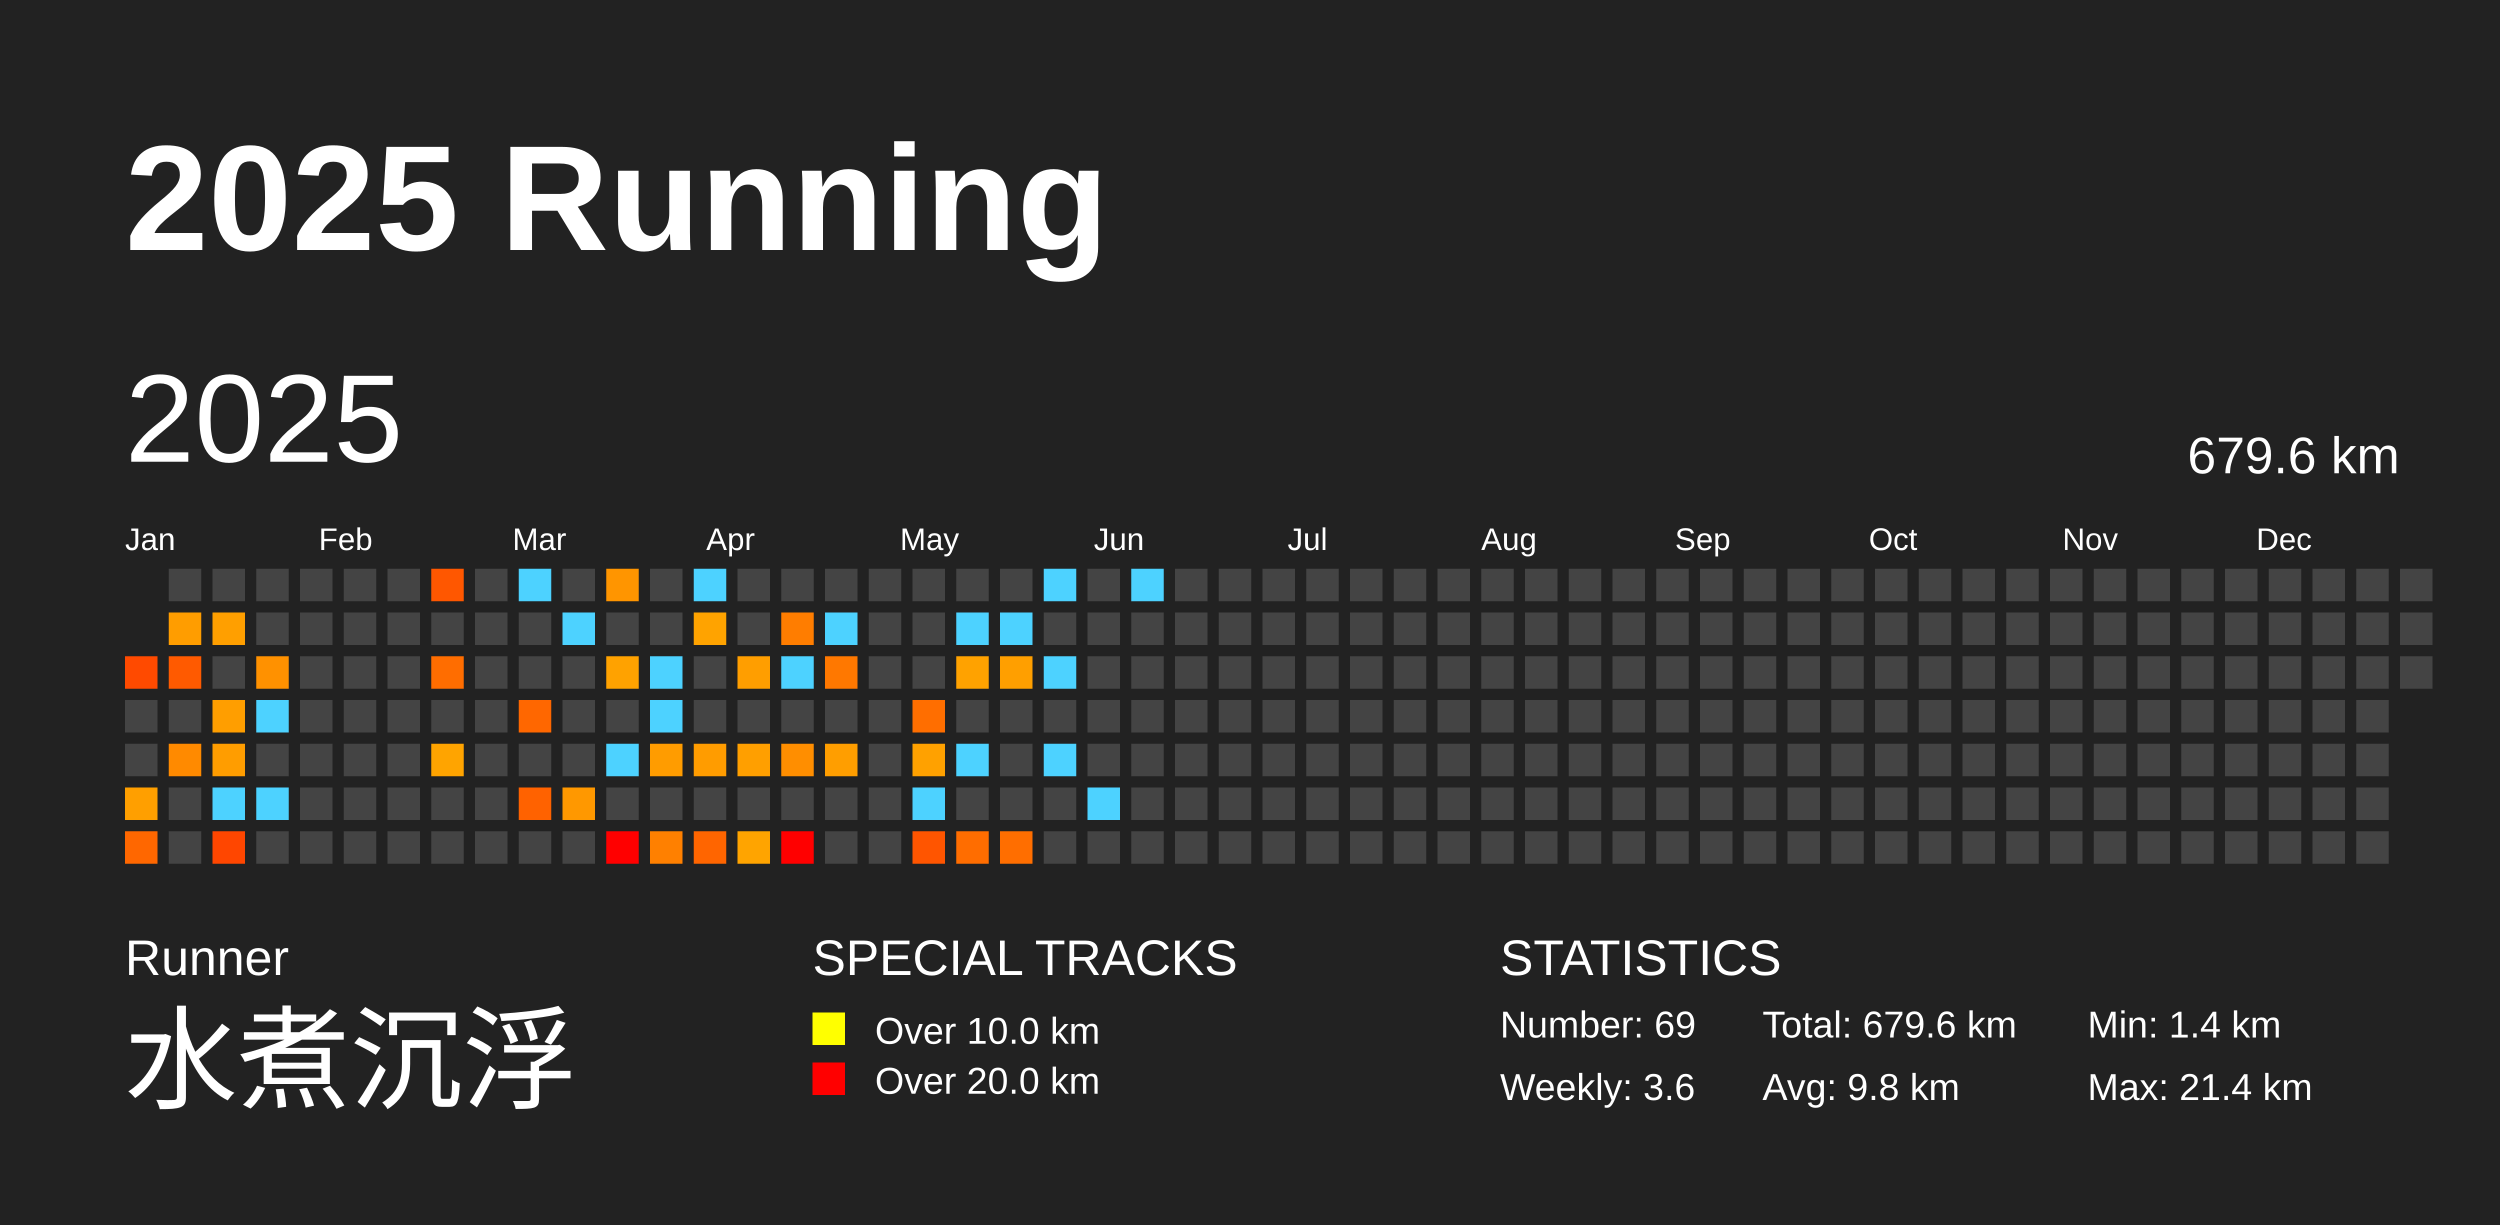
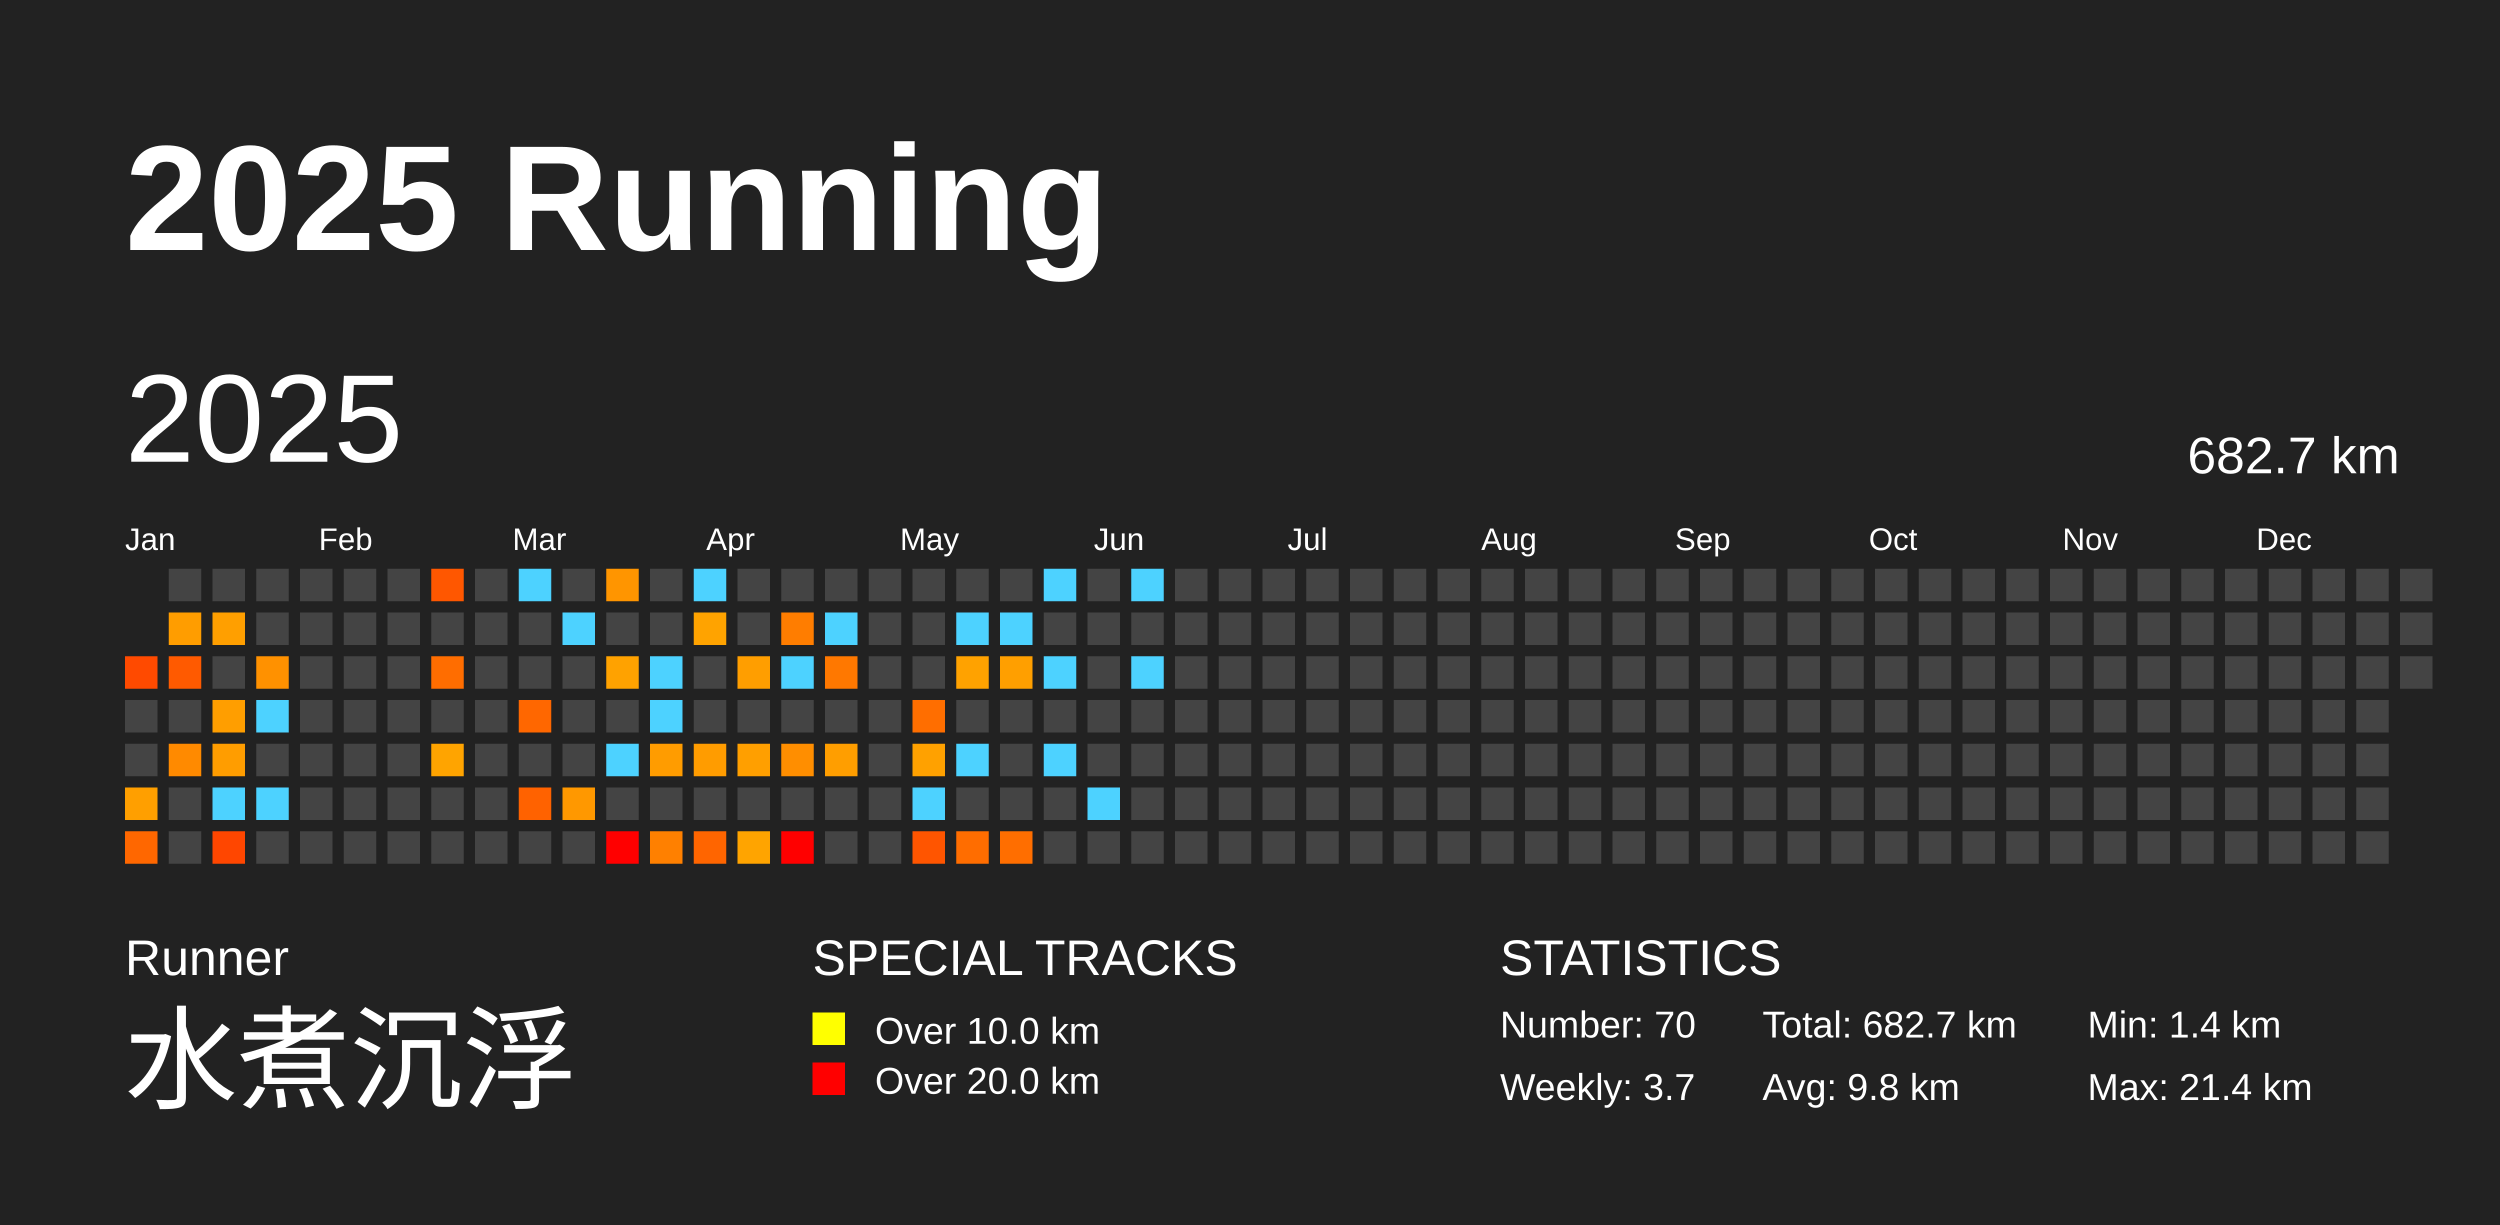
<svg xmlns="http://www.w3.org/2000/svg" baseProfile="full" height="98mm" version="1.1" viewBox="0,0,200,98" width="200mm">
  <defs />
  <rect fill="#222222" height="98" width="200" x="0" y="0" />
  <text fill="#FFFFFF" style="font-size:12px; font-family:Arial; font-weight:bold;" x="10" y="20">2025 Running</text>
  <text fill="#FFFFFF" style="font-size:4px; font-family:Arial" x="10" y="78">Runner</text>
  <text fill="#FFFFFF" style="font-size:9px; font-family:Arial" x="10" y="88">水煮沉浮</text>
  <text fill="#FFFFFF" style="font-size:4px; font-family:Arial" x="65" y="78">SPECIAL TRACKS</text>
  <rect fill="yellow" height="2.6" width="2.6" x="65" y="81" />
  <text fill="#FFFFFF" style="font-size:3px; font-family:Arial" x="70" y="83.5">Over 10.0 km</text>
  <rect fill="red" height="2.6" width="2.6" x="65" y="85" />
  <text fill="#FFFFFF" style="font-size:3px; font-family:Arial" x="70" y="87.5">Over 20.0 km</text>
  <text fill="#FFFFFF" style="font-size:4px; font-family:Arial" x="120" y="78">STATISTICS</text>
-   <text fill="#FFFFFF" style="font-size:3px; font-family:Arial" x="120" y="83">Number: 69</text>
-   <text fill="#FFFFFF" style="font-size:3px; font-family:Arial" x="120" y="88">Weekly: 3.6</text>
-   <text fill="#FFFFFF" style="font-size:3px; font-family:Arial" x="141" y="83">Total: 679.6 km</text>
+   <text fill="#FFFFFF" style="font-size:3px; font-family:Arial" x="120" y="83">Number: 70</text>
+   <text fill="#FFFFFF" style="font-size:3px; font-family:Arial" x="120" y="88">Weekly: 3.7</text>
+   <text fill="#FFFFFF" style="font-size:3px; font-family:Arial" x="141" y="83">Total: 682.7 km</text>
  <text fill="#FFFFFF" style="font-size:3px; font-family:Arial" x="141" y="88">Avg: 9.8 km</text>
  <text fill="#FFFFFF" style="font-size:3px; font-family:Arial" x="167" y="83">Min: 1.4 km</text>
  <text fill="#FFFFFF" style="font-size:3px; font-family:Arial" x="167" y="88">Max: 21.4 km</text>
  <text dominant-baseline="hanging" fill="#FFFFFF" style="font-size:10.0px; font-family:Arial;" x="10" y="30">2025</text>
-   <text dominant-baseline="hanging" fill="#FFFFFF" style="font-size:4.125px; font-family:Arial;" x="175" y="35">679.6 km</text>
+   <text dominant-baseline="hanging" fill="#FFFFFF" style="font-size:4.125px; font-family:Arial;" x="175" y="35">682.7 km</text>
  <text fill="#FFFFFF" style="font-size:2.5px; font-family:Arial" x="10.0" y="44">Jan</text>
  <text fill="#FFFFFF" style="font-size:2.5px; font-family:Arial" x="25.5" y="44">Feb</text>
  <text fill="#FFFFFF" style="font-size:2.5px; font-family:Arial" x="41.0" y="44">Mar</text>
  <text fill="#FFFFFF" style="font-size:2.5px; font-family:Arial" x="56.5" y="44">Apr</text>
  <text fill="#FFFFFF" style="font-size:2.5px; font-family:Arial" x="72.0" y="44">May</text>
  <text fill="#FFFFFF" style="font-size:2.5px; font-family:Arial" x="87.5" y="44">Jun</text>
  <text fill="#FFFFFF" style="font-size:2.5px; font-family:Arial" x="103.0" y="44">Jul</text>
  <text fill="#FFFFFF" style="font-size:2.5px; font-family:Arial" x="118.5" y="44">Aug</text>
  <text fill="#FFFFFF" style="font-size:2.5px; font-family:Arial" x="134.0" y="44">Sep</text>
  <text fill="#FFFFFF" style="font-size:2.5px; font-family:Arial" x="149.5" y="44">Oct</text>
  <text fill="#FFFFFF" style="font-size:2.5px; font-family:Arial" x="165.0" y="44">Nov</text>
  <text fill="#FFFFFF" style="font-size:2.5px; font-family:Arial" x="180.5" y="44">Dec</text>
  <rect fill="#ff4a00" height="2.6" width="2.6" x="10.0" y="52.5" />
  <rect fill="#444444" height="2.6" width="2.6" x="10.0" y="56.0" />
  <rect fill="#444444" height="2.6" width="2.6" x="10.0" y="59.5" />
  <rect fill="#ff9f00" height="2.6" width="2.6" x="10.0" y="63.0" />
  <rect fill="#ff6700" height="2.6" width="2.6" x="10.0" y="66.5" />
  <rect fill="#444444" height="2.6" width="2.6" x="13.5" y="45.5" />
  <rect fill="#ff9d00" height="2.6" width="2.6" x="13.5" y="49.0" />
  <rect fill="#ff5a00" height="2.6" width="2.6" x="13.5" y="52.5" />
  <rect fill="#444444" height="2.6" width="2.6" x="13.5" y="56.0" />
  <rect fill="#ff8a00" height="2.6" width="2.6" x="13.5" y="59.5" />
  <rect fill="#444444" height="2.6" width="2.6" x="13.5" y="63.0" />
  <rect fill="#444444" height="2.6" width="2.6" x="13.5" y="66.5" />
  <rect fill="#444444" height="2.6" width="2.6" x="17.0" y="45.5" />
  <rect fill="#ff9f00" height="2.6" width="2.6" x="17.0" y="49.0" />
  <rect fill="#444444" height="2.6" width="2.6" x="17.0" y="52.5" />
  <rect fill="#ff9e00" height="2.6" width="2.6" x="17.0" y="56.0" />
  <rect fill="#ff9d00" height="2.6" width="2.6" x="17.0" y="59.5" />
  <rect fill="#4dd2ff" height="2.6" width="2.6" x="17.0" y="63.0" />
  <rect fill="#ff4600" height="2.6" width="2.6" x="17.0" y="66.5" />
  <rect fill="#444444" height="2.6" width="2.6" x="20.5" y="45.5" />
  <rect fill="#444444" height="2.6" width="2.6" x="20.5" y="49.0" />
  <rect fill="#ff9100" height="2.6" width="2.6" x="20.5" y="52.5" />
  <rect fill="#4dd2ff" height="2.6" width="2.6" x="20.5" y="56.0" />
  <rect fill="#444444" height="2.6" width="2.6" x="20.5" y="59.5" />
  <rect fill="#4dd2ff" height="2.6" width="2.6" x="20.5" y="63.0" />
  <rect fill="#444444" height="2.6" width="2.6" x="20.5" y="66.5" />
  <rect fill="#444444" height="2.6" width="2.6" x="24.0" y="45.5" />
  <rect fill="#444444" height="2.6" width="2.6" x="24.0" y="49.0" />
  <rect fill="#444444" height="2.6" width="2.6" x="24.0" y="52.5" />
  <rect fill="#444444" height="2.6" width="2.6" x="24.0" y="56.0" />
  <rect fill="#444444" height="2.6" width="2.6" x="24.0" y="59.5" />
  <rect fill="#444444" height="2.6" width="2.6" x="24.0" y="63.0" />
  <rect fill="#444444" height="2.6" width="2.6" x="24.0" y="66.5" />
  <rect fill="#444444" height="2.6" width="2.6" x="27.5" y="45.5" />
  <rect fill="#444444" height="2.6" width="2.6" x="27.5" y="49.0" />
  <rect fill="#444444" height="2.6" width="2.6" x="27.5" y="52.5" />
  <rect fill="#444444" height="2.6" width="2.6" x="27.5" y="56.0" />
  <rect fill="#444444" height="2.6" width="2.6" x="27.5" y="59.5" />
  <rect fill="#444444" height="2.6" width="2.6" x="27.5" y="63.0" />
  <rect fill="#444444" height="2.6" width="2.6" x="27.5" y="66.5" />
  <rect fill="#444444" height="2.6" width="2.6" x="31.0" y="45.5" />
  <rect fill="#444444" height="2.6" width="2.6" x="31.0" y="49.0" />
  <rect fill="#444444" height="2.6" width="2.6" x="31.0" y="52.5" />
  <rect fill="#444444" height="2.6" width="2.6" x="31.0" y="56.0" />
  <rect fill="#444444" height="2.6" width="2.6" x="31.0" y="59.5" />
  <rect fill="#444444" height="2.6" width="2.6" x="31.0" y="63.0" />
  <rect fill="#444444" height="2.6" width="2.6" x="31.0" y="66.5" />
  <rect fill="#ff5700" height="2.6" width="2.6" x="34.5" y="45.5" />
  <rect fill="#444444" height="2.6" width="2.6" x="34.5" y="49.0" />
  <rect fill="#ff6d00" height="2.6" width="2.6" x="34.5" y="52.5" />
  <rect fill="#444444" height="2.6" width="2.6" x="34.5" y="56.0" />
  <rect fill="#ffa400" height="2.6" width="2.6" x="34.5" y="59.5" />
  <rect fill="#444444" height="2.6" width="2.6" x="34.5" y="63.0" />
  <rect fill="#444444" height="2.6" width="2.6" x="34.5" y="66.5" />
  <rect fill="#444444" height="2.6" width="2.6" x="38.0" y="45.5" />
  <rect fill="#444444" height="2.6" width="2.6" x="38.0" y="49.0" />
  <rect fill="#444444" height="2.6" width="2.6" x="38.0" y="52.5" />
  <rect fill="#444444" height="2.6" width="2.6" x="38.0" y="56.0" />
  <rect fill="#444444" height="2.6" width="2.6" x="38.0" y="59.5" />
  <rect fill="#444444" height="2.6" width="2.6" x="38.0" y="63.0" />
  <rect fill="#444444" height="2.6" width="2.6" x="38.0" y="66.5" />
  <rect fill="#4dd2ff" height="2.6" width="2.6" x="41.5" y="45.5" />
  <rect fill="#444444" height="2.6" width="2.6" x="41.5" y="49.0" />
  <rect fill="#444444" height="2.6" width="2.6" x="41.5" y="52.5" />
  <rect fill="#ff6700" height="2.6" width="2.6" x="41.5" y="56.0" />
  <rect fill="#444444" height="2.6" width="2.6" x="41.5" y="59.5" />
  <rect fill="#ff6200" height="2.6" width="2.6" x="41.5" y="63.0" />
  <rect fill="#444444" height="2.6" width="2.6" x="41.5" y="66.5" />
  <rect fill="#444444" height="2.6" width="2.6" x="45.0" y="45.5" />
  <rect fill="#4dd2ff" height="2.6" width="2.6" x="45.0" y="49.0" />
  <rect fill="#444444" height="2.6" width="2.6" x="45.0" y="52.5" />
  <rect fill="#444444" height="2.6" width="2.6" x="45.0" y="56.0" />
  <rect fill="#444444" height="2.6" width="2.6" x="45.0" y="59.5" />
  <rect fill="#ff9800" height="2.6" width="2.6" x="45.0" y="63.0" />
  <rect fill="#444444" height="2.6" width="2.6" x="45.0" y="66.5" />
  <rect fill="#ff9500" height="2.6" width="2.6" x="48.5" y="45.5" />
  <rect fill="#444444" height="2.6" width="2.6" x="48.5" y="49.0" />
  <rect fill="#ffa200" height="2.6" width="2.6" x="48.5" y="52.5" />
  <rect fill="#444444" height="2.6" width="2.6" x="48.5" y="56.0" />
  <rect fill="#4dd2ff" height="2.6" width="2.6" x="48.5" y="59.5" />
  <rect fill="#444444" height="2.6" width="2.6" x="48.5" y="63.0" />
  <rect fill="red" height="2.6" width="2.6" x="48.5" y="66.5" />
  <rect fill="#444444" height="2.6" width="2.6" x="52.0" y="45.5" />
  <rect fill="#444444" height="2.6" width="2.6" x="52.0" y="49.0" />
  <rect fill="#4dd2ff" height="2.6" width="2.6" x="52.0" y="52.5" />
  <rect fill="#4dd2ff" height="2.6" width="2.6" x="52.0" y="56.0" />
  <rect fill="#ff9c00" height="2.6" width="2.6" x="52.0" y="59.5" />
  <rect fill="#444444" height="2.6" width="2.6" x="52.0" y="63.0" />
  <rect fill="#ff8000" height="2.6" width="2.6" x="52.0" y="66.5" />
  <rect fill="#4dd2ff" height="2.6" width="2.6" x="55.5" y="45.5" />
  <rect fill="#ffa300" height="2.6" width="2.6" x="55.5" y="49.0" />
  <rect fill="#444444" height="2.6" width="2.6" x="55.5" y="52.5" />
  <rect fill="#444444" height="2.6" width="2.6" x="55.5" y="56.0" />
  <rect fill="#ff9c00" height="2.6" width="2.6" x="55.5" y="59.5" />
  <rect fill="#444444" height="2.6" width="2.6" x="55.5" y="63.0" />
  <rect fill="#ff6500" height="2.6" width="2.6" x="55.5" y="66.5" />
  <rect fill="#444444" height="2.6" width="2.6" x="59.0" y="45.5" />
  <rect fill="#444444" height="2.6" width="2.6" x="59.0" y="49.0" />
  <rect fill="#ff9e00" height="2.6" width="2.6" x="59.0" y="52.5" />
  <rect fill="#444444" height="2.6" width="2.6" x="59.0" y="56.0" />
  <rect fill="#ff9f00" height="2.6" width="2.6" x="59.0" y="59.5" />
  <rect fill="#444444" height="2.6" width="2.6" x="59.0" y="63.0" />
  <rect fill="#ffa400" height="2.6" width="2.6" x="59.0" y="66.5" />
  <rect fill="#444444" height="2.6" width="2.6" x="62.5" y="45.5" />
  <rect fill="#ff7d00" height="2.6" width="2.6" x="62.5" y="49.0" />
  <rect fill="#4dd2ff" height="2.6" width="2.6" x="62.5" y="52.5" />
  <rect fill="#444444" height="2.6" width="2.6" x="62.5" y="56.0" />
  <rect fill="#ff8e00" height="2.6" width="2.6" x="62.5" y="59.5" />
  <rect fill="#444444" height="2.6" width="2.6" x="62.5" y="63.0" />
  <rect fill="red" height="2.6" width="2.6" x="62.5" y="66.5" />
  <rect fill="#444444" height="2.6" width="2.6" x="66.0" y="45.5" />
  <rect fill="#4dd2ff" height="2.6" width="2.6" x="66.0" y="49.0" />
  <rect fill="#ff7800" height="2.6" width="2.6" x="66.0" y="52.5" />
  <rect fill="#444444" height="2.6" width="2.6" x="66.0" y="56.0" />
  <rect fill="#ff9e00" height="2.6" width="2.6" x="66.0" y="59.5" />
  <rect fill="#444444" height="2.6" width="2.6" x="66.0" y="63.0" />
  <rect fill="#444444" height="2.6" width="2.6" x="66.0" y="66.5" />
  <rect fill="#444444" height="2.6" width="2.6" x="69.5" y="45.5" />
  <rect fill="#444444" height="2.6" width="2.6" x="69.5" y="49.0" />
  <rect fill="#444444" height="2.6" width="2.6" x="69.5" y="52.5" />
  <rect fill="#444444" height="2.6" width="2.6" x="69.5" y="56.0" />
  <rect fill="#444444" height="2.6" width="2.6" x="69.5" y="59.5" />
  <rect fill="#444444" height="2.6" width="2.6" x="69.5" y="63.0" />
  <rect fill="#444444" height="2.6" width="2.6" x="69.5" y="66.5" />
  <rect fill="#444444" height="2.6" width="2.6" x="73.0" y="45.5" />
  <rect fill="#444444" height="2.6" width="2.6" x="73.0" y="49.0" />
  <rect fill="#444444" height="2.6" width="2.6" x="73.0" y="52.5" />
  <rect fill="#ff6e00" height="2.6" width="2.6" x="73.0" y="56.0" />
  <rect fill="#ffa100" height="2.6" width="2.6" x="73.0" y="59.5" />
  <rect fill="#4dd2ff" height="2.6" width="2.6" x="73.0" y="63.0" />
  <rect fill="#ff5500" height="2.6" width="2.6" x="73.0" y="66.5" />
  <rect fill="#444444" height="2.6" width="2.6" x="76.5" y="45.5" />
  <rect fill="#4dd2ff" height="2.6" width="2.6" x="76.5" y="49.0" />
  <rect fill="#ffa200" height="2.6" width="2.6" x="76.5" y="52.5" />
  <rect fill="#444444" height="2.6" width="2.6" x="76.5" y="56.0" />
  <rect fill="#4dd2ff" height="2.6" width="2.6" x="76.5" y="59.5" />
  <rect fill="#444444" height="2.6" width="2.6" x="76.5" y="63.0" />
  <rect fill="#ff6d00" height="2.6" width="2.6" x="76.5" y="66.5" />
  <rect fill="#444444" height="2.6" width="2.6" x="80.0" y="45.5" />
  <rect fill="#4dd2ff" height="2.6" width="2.6" x="80.0" y="49.0" />
  <rect fill="#ff9f00" height="2.6" width="2.6" x="80.0" y="52.5" />
  <rect fill="#444444" height="2.6" width="2.6" x="80.0" y="56.0" />
  <rect fill="#444444" height="2.6" width="2.6" x="80.0" y="59.5" />
  <rect fill="#444444" height="2.6" width="2.6" x="80.0" y="63.0" />
  <rect fill="#ff6e00" height="2.6" width="2.6" x="80.0" y="66.5" />
  <rect fill="#4dd2ff" height="2.6" width="2.6" x="83.5" y="45.5" />
  <rect fill="#444444" height="2.6" width="2.6" x="83.5" y="49.0" />
  <rect fill="#4dd2ff" height="2.6" width="2.6" x="83.5" y="52.5" />
  <rect fill="#444444" height="2.6" width="2.6" x="83.5" y="56.0" />
  <rect fill="#4dd2ff" height="2.6" width="2.6" x="83.5" y="59.5" />
  <rect fill="#444444" height="2.6" width="2.6" x="83.5" y="63.0" />
  <rect fill="#444444" height="2.6" width="2.6" x="83.5" y="66.5" />
  <rect fill="#444444" height="2.6" width="2.6" x="87.0" y="45.5" />
  <rect fill="#444444" height="2.6" width="2.6" x="87.0" y="49.0" />
  <rect fill="#444444" height="2.6" width="2.6" x="87.0" y="52.5" />
  <rect fill="#444444" height="2.6" width="2.6" x="87.0" y="56.0" />
  <rect fill="#444444" height="2.6" width="2.6" x="87.0" y="59.5" />
  <rect fill="#4dd2ff" height="2.6" width="2.6" x="87.0" y="63.0" />
  <rect fill="#444444" height="2.6" width="2.6" x="87.0" y="66.5" />
  <rect fill="#4dd2ff" height="2.6" width="2.6" x="90.5" y="45.5" />
  <rect fill="#444444" height="2.6" width="2.6" x="90.5" y="49.0" />
-   <rect fill="#444444" height="2.6" width="2.6" x="90.5" y="52.5" />
+   <rect fill="#4dd2ff" height="2.6" width="2.6" x="90.5" y="52.5" />
  <rect fill="#444444" height="2.6" width="2.6" x="90.5" y="56.0" />
  <rect fill="#444444" height="2.6" width="2.6" x="90.5" y="59.5" />
  <rect fill="#444444" height="2.6" width="2.6" x="90.5" y="63.0" />
  <rect fill="#444444" height="2.6" width="2.6" x="90.5" y="66.5" />
  <rect fill="#444444" height="2.6" width="2.6" x="94.0" y="45.5" />
  <rect fill="#444444" height="2.6" width="2.6" x="94.0" y="49.0" />
  <rect fill="#444444" height="2.6" width="2.6" x="94.0" y="52.5" />
  <rect fill="#444444" height="2.6" width="2.6" x="94.0" y="56.0" />
  <rect fill="#444444" height="2.6" width="2.6" x="94.0" y="59.5" />
  <rect fill="#444444" height="2.6" width="2.6" x="94.0" y="63.0" />
  <rect fill="#444444" height="2.6" width="2.6" x="94.0" y="66.5" />
  <rect fill="#444444" height="2.6" width="2.6" x="97.5" y="45.5" />
  <rect fill="#444444" height="2.6" width="2.6" x="97.5" y="49.0" />
  <rect fill="#444444" height="2.6" width="2.6" x="97.5" y="52.5" />
  <rect fill="#444444" height="2.6" width="2.6" x="97.5" y="56.0" />
  <rect fill="#444444" height="2.6" width="2.6" x="97.5" y="59.5" />
  <rect fill="#444444" height="2.6" width="2.6" x="97.5" y="63.0" />
  <rect fill="#444444" height="2.6" width="2.6" x="97.5" y="66.5" />
  <rect fill="#444444" height="2.6" width="2.6" x="101.0" y="45.5" />
  <rect fill="#444444" height="2.6" width="2.6" x="101.0" y="49.0" />
  <rect fill="#444444" height="2.6" width="2.6" x="101.0" y="52.5" />
  <rect fill="#444444" height="2.6" width="2.6" x="101.0" y="56.0" />
  <rect fill="#444444" height="2.6" width="2.6" x="101.0" y="59.5" />
  <rect fill="#444444" height="2.6" width="2.6" x="101.0" y="63.0" />
  <rect fill="#444444" height="2.6" width="2.6" x="101.0" y="66.5" />
  <rect fill="#444444" height="2.6" width="2.6" x="104.5" y="45.5" />
  <rect fill="#444444" height="2.6" width="2.6" x="104.5" y="49.0" />
  <rect fill="#444444" height="2.6" width="2.6" x="104.5" y="52.5" />
  <rect fill="#444444" height="2.6" width="2.6" x="104.5" y="56.0" />
  <rect fill="#444444" height="2.6" width="2.6" x="104.5" y="59.5" />
  <rect fill="#444444" height="2.6" width="2.6" x="104.5" y="63.0" />
  <rect fill="#444444" height="2.6" width="2.6" x="104.5" y="66.5" />
  <rect fill="#444444" height="2.6" width="2.6" x="108.0" y="45.5" />
  <rect fill="#444444" height="2.6" width="2.6" x="108.0" y="49.0" />
  <rect fill="#444444" height="2.6" width="2.6" x="108.0" y="52.5" />
  <rect fill="#444444" height="2.6" width="2.6" x="108.0" y="56.0" />
  <rect fill="#444444" height="2.6" width="2.6" x="108.0" y="59.5" />
  <rect fill="#444444" height="2.6" width="2.6" x="108.0" y="63.0" />
  <rect fill="#444444" height="2.6" width="2.6" x="108.0" y="66.5" />
  <rect fill="#444444" height="2.6" width="2.6" x="111.5" y="45.5" />
  <rect fill="#444444" height="2.6" width="2.6" x="111.5" y="49.0" />
  <rect fill="#444444" height="2.6" width="2.6" x="111.5" y="52.5" />
  <rect fill="#444444" height="2.6" width="2.6" x="111.5" y="56.0" />
  <rect fill="#444444" height="2.6" width="2.6" x="111.5" y="59.5" />
  <rect fill="#444444" height="2.6" width="2.6" x="111.5" y="63.0" />
  <rect fill="#444444" height="2.6" width="2.6" x="111.5" y="66.5" />
  <rect fill="#444444" height="2.6" width="2.6" x="115.0" y="45.5" />
  <rect fill="#444444" height="2.6" width="2.6" x="115.0" y="49.0" />
  <rect fill="#444444" height="2.6" width="2.6" x="115.0" y="52.5" />
  <rect fill="#444444" height="2.6" width="2.6" x="115.0" y="56.0" />
  <rect fill="#444444" height="2.6" width="2.6" x="115.0" y="59.5" />
  <rect fill="#444444" height="2.6" width="2.6" x="115.0" y="63.0" />
  <rect fill="#444444" height="2.6" width="2.6" x="115.0" y="66.5" />
  <rect fill="#444444" height="2.6" width="2.6" x="118.5" y="45.5" />
  <rect fill="#444444" height="2.6" width="2.6" x="118.5" y="49.0" />
  <rect fill="#444444" height="2.6" width="2.6" x="118.5" y="52.5" />
  <rect fill="#444444" height="2.6" width="2.6" x="118.5" y="56.0" />
  <rect fill="#444444" height="2.6" width="2.6" x="118.5" y="59.5" />
  <rect fill="#444444" height="2.6" width="2.6" x="118.5" y="63.0" />
  <rect fill="#444444" height="2.6" width="2.6" x="118.5" y="66.5" />
  <rect fill="#444444" height="2.6" width="2.6" x="122.0" y="45.5" />
  <rect fill="#444444" height="2.6" width="2.6" x="122.0" y="49.0" />
  <rect fill="#444444" height="2.6" width="2.6" x="122.0" y="52.5" />
  <rect fill="#444444" height="2.6" width="2.6" x="122.0" y="56.0" />
  <rect fill="#444444" height="2.6" width="2.6" x="122.0" y="59.5" />
  <rect fill="#444444" height="2.6" width="2.6" x="122.0" y="63.0" />
  <rect fill="#444444" height="2.6" width="2.6" x="122.0" y="66.5" />
  <rect fill="#444444" height="2.6" width="2.6" x="125.5" y="45.5" />
  <rect fill="#444444" height="2.6" width="2.6" x="125.5" y="49.0" />
  <rect fill="#444444" height="2.6" width="2.6" x="125.5" y="52.5" />
  <rect fill="#444444" height="2.6" width="2.6" x="125.5" y="56.0" />
  <rect fill="#444444" height="2.6" width="2.6" x="125.5" y="59.5" />
  <rect fill="#444444" height="2.6" width="2.6" x="125.5" y="63.0" />
  <rect fill="#444444" height="2.6" width="2.6" x="125.5" y="66.5" />
  <rect fill="#444444" height="2.6" width="2.6" x="129.0" y="45.5" />
  <rect fill="#444444" height="2.6" width="2.6" x="129.0" y="49.0" />
  <rect fill="#444444" height="2.6" width="2.6" x="129.0" y="52.5" />
  <rect fill="#444444" height="2.6" width="2.6" x="129.0" y="56.0" />
  <rect fill="#444444" height="2.6" width="2.6" x="129.0" y="59.5" />
  <rect fill="#444444" height="2.6" width="2.6" x="129.0" y="63.0" />
  <rect fill="#444444" height="2.6" width="2.6" x="129.0" y="66.5" />
  <rect fill="#444444" height="2.6" width="2.6" x="132.5" y="45.5" />
  <rect fill="#444444" height="2.6" width="2.6" x="132.5" y="49.0" />
  <rect fill="#444444" height="2.6" width="2.6" x="132.5" y="52.5" />
  <rect fill="#444444" height="2.6" width="2.6" x="132.5" y="56.0" />
  <rect fill="#444444" height="2.6" width="2.6" x="132.5" y="59.5" />
  <rect fill="#444444" height="2.6" width="2.6" x="132.5" y="63.0" />
  <rect fill="#444444" height="2.6" width="2.6" x="132.5" y="66.5" />
  <rect fill="#444444" height="2.6" width="2.6" x="136.0" y="45.5" />
  <rect fill="#444444" height="2.6" width="2.6" x="136.0" y="49.0" />
  <rect fill="#444444" height="2.6" width="2.6" x="136.0" y="52.5" />
  <rect fill="#444444" height="2.6" width="2.6" x="136.0" y="56.0" />
  <rect fill="#444444" height="2.6" width="2.6" x="136.0" y="59.5" />
  <rect fill="#444444" height="2.6" width="2.6" x="136.0" y="63.0" />
  <rect fill="#444444" height="2.6" width="2.6" x="136.0" y="66.5" />
  <rect fill="#444444" height="2.6" width="2.6" x="139.5" y="45.5" />
  <rect fill="#444444" height="2.6" width="2.6" x="139.5" y="49.0" />
  <rect fill="#444444" height="2.6" width="2.6" x="139.5" y="52.5" />
  <rect fill="#444444" height="2.6" width="2.6" x="139.5" y="56.0" />
  <rect fill="#444444" height="2.6" width="2.6" x="139.5" y="59.5" />
  <rect fill="#444444" height="2.6" width="2.6" x="139.5" y="63.0" />
  <rect fill="#444444" height="2.6" width="2.6" x="139.5" y="66.5" />
  <rect fill="#444444" height="2.6" width="2.6" x="143.0" y="45.5" />
  <rect fill="#444444" height="2.6" width="2.6" x="143.0" y="49.0" />
  <rect fill="#444444" height="2.6" width="2.6" x="143.0" y="52.5" />
  <rect fill="#444444" height="2.6" width="2.6" x="143.0" y="56.0" />
  <rect fill="#444444" height="2.6" width="2.6" x="143.0" y="59.5" />
  <rect fill="#444444" height="2.6" width="2.6" x="143.0" y="63.0" />
  <rect fill="#444444" height="2.6" width="2.6" x="143.0" y="66.5" />
  <rect fill="#444444" height="2.6" width="2.6" x="146.5" y="45.5" />
  <rect fill="#444444" height="2.6" width="2.6" x="146.5" y="49.0" />
  <rect fill="#444444" height="2.6" width="2.6" x="146.5" y="52.5" />
  <rect fill="#444444" height="2.6" width="2.6" x="146.5" y="56.0" />
  <rect fill="#444444" height="2.6" width="2.6" x="146.5" y="59.5" />
  <rect fill="#444444" height="2.6" width="2.6" x="146.5" y="63.0" />
  <rect fill="#444444" height="2.6" width="2.6" x="146.5" y="66.5" />
  <rect fill="#444444" height="2.6" width="2.6" x="150.0" y="45.5" />
  <rect fill="#444444" height="2.6" width="2.6" x="150.0" y="49.0" />
  <rect fill="#444444" height="2.6" width="2.6" x="150.0" y="52.5" />
  <rect fill="#444444" height="2.6" width="2.6" x="150.0" y="56.0" />
  <rect fill="#444444" height="2.6" width="2.6" x="150.0" y="59.5" />
  <rect fill="#444444" height="2.6" width="2.6" x="150.0" y="63.0" />
  <rect fill="#444444" height="2.6" width="2.6" x="150.0" y="66.5" />
  <rect fill="#444444" height="2.6" width="2.6" x="153.5" y="45.5" />
  <rect fill="#444444" height="2.6" width="2.6" x="153.5" y="49.0" />
  <rect fill="#444444" height="2.6" width="2.6" x="153.5" y="52.5" />
  <rect fill="#444444" height="2.6" width="2.6" x="153.5" y="56.0" />
  <rect fill="#444444" height="2.6" width="2.6" x="153.5" y="59.5" />
  <rect fill="#444444" height="2.6" width="2.6" x="153.5" y="63.0" />
  <rect fill="#444444" height="2.6" width="2.6" x="153.5" y="66.5" />
  <rect fill="#444444" height="2.6" width="2.6" x="157.0" y="45.5" />
  <rect fill="#444444" height="2.6" width="2.6" x="157.0" y="49.0" />
  <rect fill="#444444" height="2.6" width="2.6" x="157.0" y="52.5" />
  <rect fill="#444444" height="2.6" width="2.6" x="157.0" y="56.0" />
  <rect fill="#444444" height="2.6" width="2.6" x="157.0" y="59.5" />
  <rect fill="#444444" height="2.6" width="2.6" x="157.0" y="63.0" />
  <rect fill="#444444" height="2.6" width="2.6" x="157.0" y="66.5" />
  <rect fill="#444444" height="2.6" width="2.6" x="160.5" y="45.5" />
  <rect fill="#444444" height="2.6" width="2.6" x="160.5" y="49.0" />
  <rect fill="#444444" height="2.6" width="2.6" x="160.5" y="52.5" />
  <rect fill="#444444" height="2.6" width="2.6" x="160.5" y="56.0" />
  <rect fill="#444444" height="2.6" width="2.6" x="160.5" y="59.5" />
  <rect fill="#444444" height="2.6" width="2.6" x="160.5" y="63.0" />
  <rect fill="#444444" height="2.6" width="2.6" x="160.5" y="66.5" />
  <rect fill="#444444" height="2.6" width="2.6" x="164.0" y="45.5" />
  <rect fill="#444444" height="2.6" width="2.6" x="164.0" y="49.0" />
  <rect fill="#444444" height="2.6" width="2.6" x="164.0" y="52.5" />
  <rect fill="#444444" height="2.6" width="2.6" x="164.0" y="56.0" />
  <rect fill="#444444" height="2.6" width="2.6" x="164.0" y="59.5" />
  <rect fill="#444444" height="2.6" width="2.6" x="164.0" y="63.0" />
  <rect fill="#444444" height="2.6" width="2.6" x="164.0" y="66.5" />
  <rect fill="#444444" height="2.6" width="2.6" x="167.5" y="45.5" />
  <rect fill="#444444" height="2.6" width="2.6" x="167.5" y="49.0" />
  <rect fill="#444444" height="2.6" width="2.6" x="167.5" y="52.5" />
  <rect fill="#444444" height="2.6" width="2.6" x="167.5" y="56.0" />
  <rect fill="#444444" height="2.6" width="2.6" x="167.5" y="59.5" />
  <rect fill="#444444" height="2.6" width="2.6" x="167.5" y="63.0" />
  <rect fill="#444444" height="2.6" width="2.6" x="167.5" y="66.5" />
  <rect fill="#444444" height="2.6" width="2.6" x="171.0" y="45.5" />
  <rect fill="#444444" height="2.6" width="2.6" x="171.0" y="49.0" />
  <rect fill="#444444" height="2.6" width="2.6" x="171.0" y="52.5" />
  <rect fill="#444444" height="2.6" width="2.6" x="171.0" y="56.0" />
  <rect fill="#444444" height="2.6" width="2.6" x="171.0" y="59.5" />
  <rect fill="#444444" height="2.6" width="2.6" x="171.0" y="63.0" />
  <rect fill="#444444" height="2.6" width="2.6" x="171.0" y="66.5" />
  <rect fill="#444444" height="2.6" width="2.6" x="174.5" y="45.5" />
  <rect fill="#444444" height="2.6" width="2.6" x="174.5" y="49.0" />
  <rect fill="#444444" height="2.6" width="2.6" x="174.5" y="52.5" />
  <rect fill="#444444" height="2.6" width="2.6" x="174.5" y="56.0" />
  <rect fill="#444444" height="2.6" width="2.6" x="174.5" y="59.5" />
  <rect fill="#444444" height="2.6" width="2.6" x="174.5" y="63.0" />
  <rect fill="#444444" height="2.6" width="2.6" x="174.5" y="66.5" />
  <rect fill="#444444" height="2.6" width="2.6" x="178.0" y="45.5" />
  <rect fill="#444444" height="2.6" width="2.6" x="178.0" y="49.0" />
  <rect fill="#444444" height="2.6" width="2.6" x="178.0" y="52.5" />
  <rect fill="#444444" height="2.6" width="2.6" x="178.0" y="56.0" />
  <rect fill="#444444" height="2.6" width="2.6" x="178.0" y="59.5" />
  <rect fill="#444444" height="2.6" width="2.6" x="178.0" y="63.0" />
  <rect fill="#444444" height="2.6" width="2.6" x="178.0" y="66.5" />
  <rect fill="#444444" height="2.6" width="2.6" x="181.5" y="45.5" />
  <rect fill="#444444" height="2.6" width="2.6" x="181.5" y="49.0" />
  <rect fill="#444444" height="2.6" width="2.6" x="181.5" y="52.5" />
  <rect fill="#444444" height="2.6" width="2.6" x="181.5" y="56.0" />
  <rect fill="#444444" height="2.6" width="2.6" x="181.5" y="59.5" />
  <rect fill="#444444" height="2.6" width="2.6" x="181.5" y="63.0" />
  <rect fill="#444444" height="2.6" width="2.6" x="181.5" y="66.5" />
  <rect fill="#444444" height="2.6" width="2.6" x="185.0" y="45.5" />
  <rect fill="#444444" height="2.6" width="2.6" x="185.0" y="49.0" />
  <rect fill="#444444" height="2.6" width="2.6" x="185.0" y="52.5" />
  <rect fill="#444444" height="2.6" width="2.6" x="185.0" y="56.0" />
  <rect fill="#444444" height="2.6" width="2.6" x="185.0" y="59.5" />
  <rect fill="#444444" height="2.6" width="2.6" x="185.0" y="63.0" />
  <rect fill="#444444" height="2.6" width="2.6" x="185.0" y="66.5" />
  <rect fill="#444444" height="2.6" width="2.6" x="188.5" y="45.5" />
  <rect fill="#444444" height="2.6" width="2.6" x="188.5" y="49.0" />
  <rect fill="#444444" height="2.6" width="2.6" x="188.5" y="52.5" />
  <rect fill="#444444" height="2.6" width="2.6" x="188.5" y="56.0" />
  <rect fill="#444444" height="2.6" width="2.6" x="188.5" y="59.5" />
  <rect fill="#444444" height="2.6" width="2.6" x="188.5" y="63.0" />
  <rect fill="#444444" height="2.6" width="2.6" x="188.5" y="66.5" />
  <rect fill="#444444" height="2.6" width="2.6" x="192.0" y="45.5" />
  <rect fill="#444444" height="2.6" width="2.6" x="192.0" y="49.0" />
  <rect fill="#444444" height="2.6" width="2.6" x="192.0" y="52.5" />
</svg>
